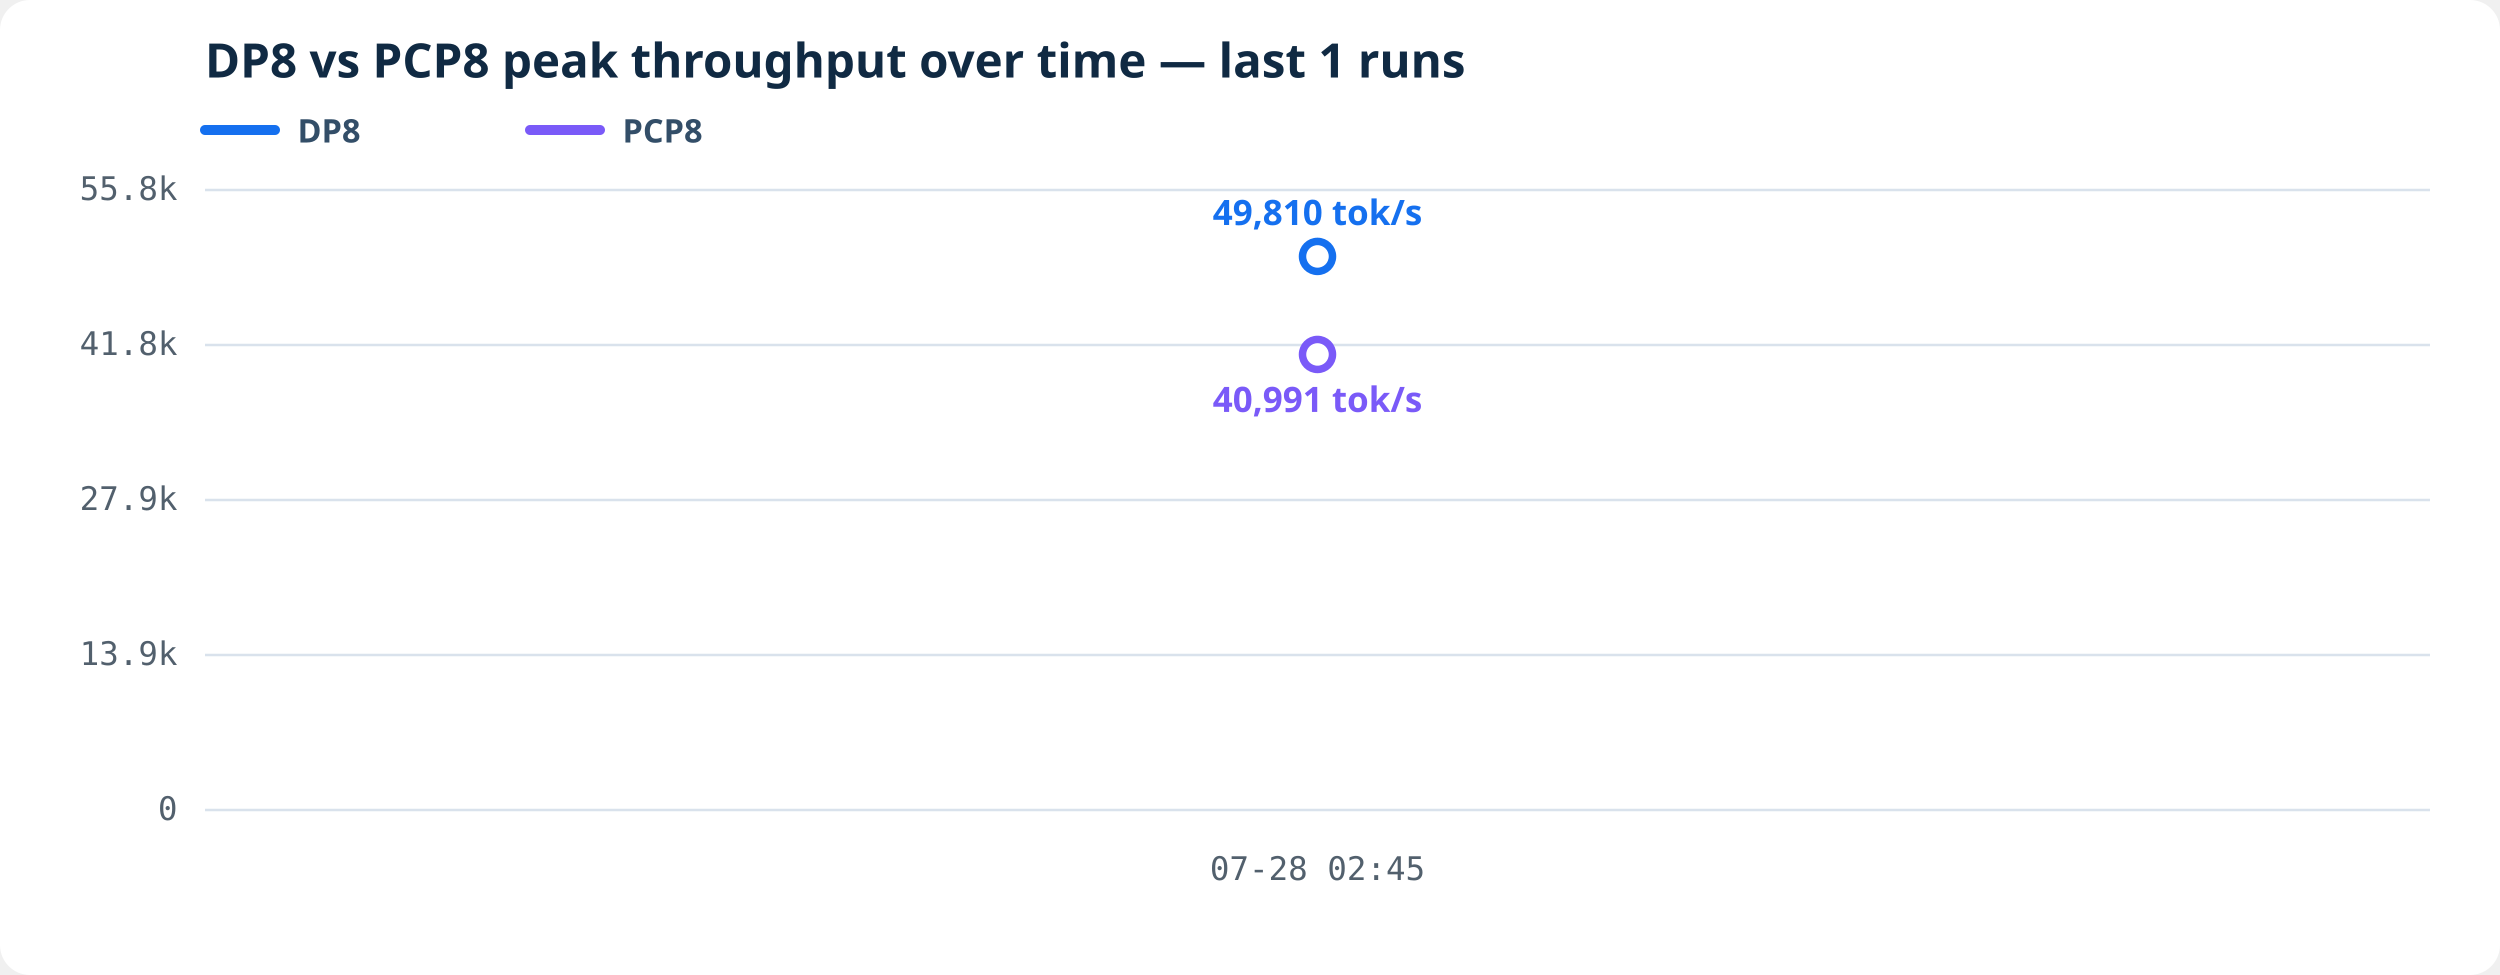
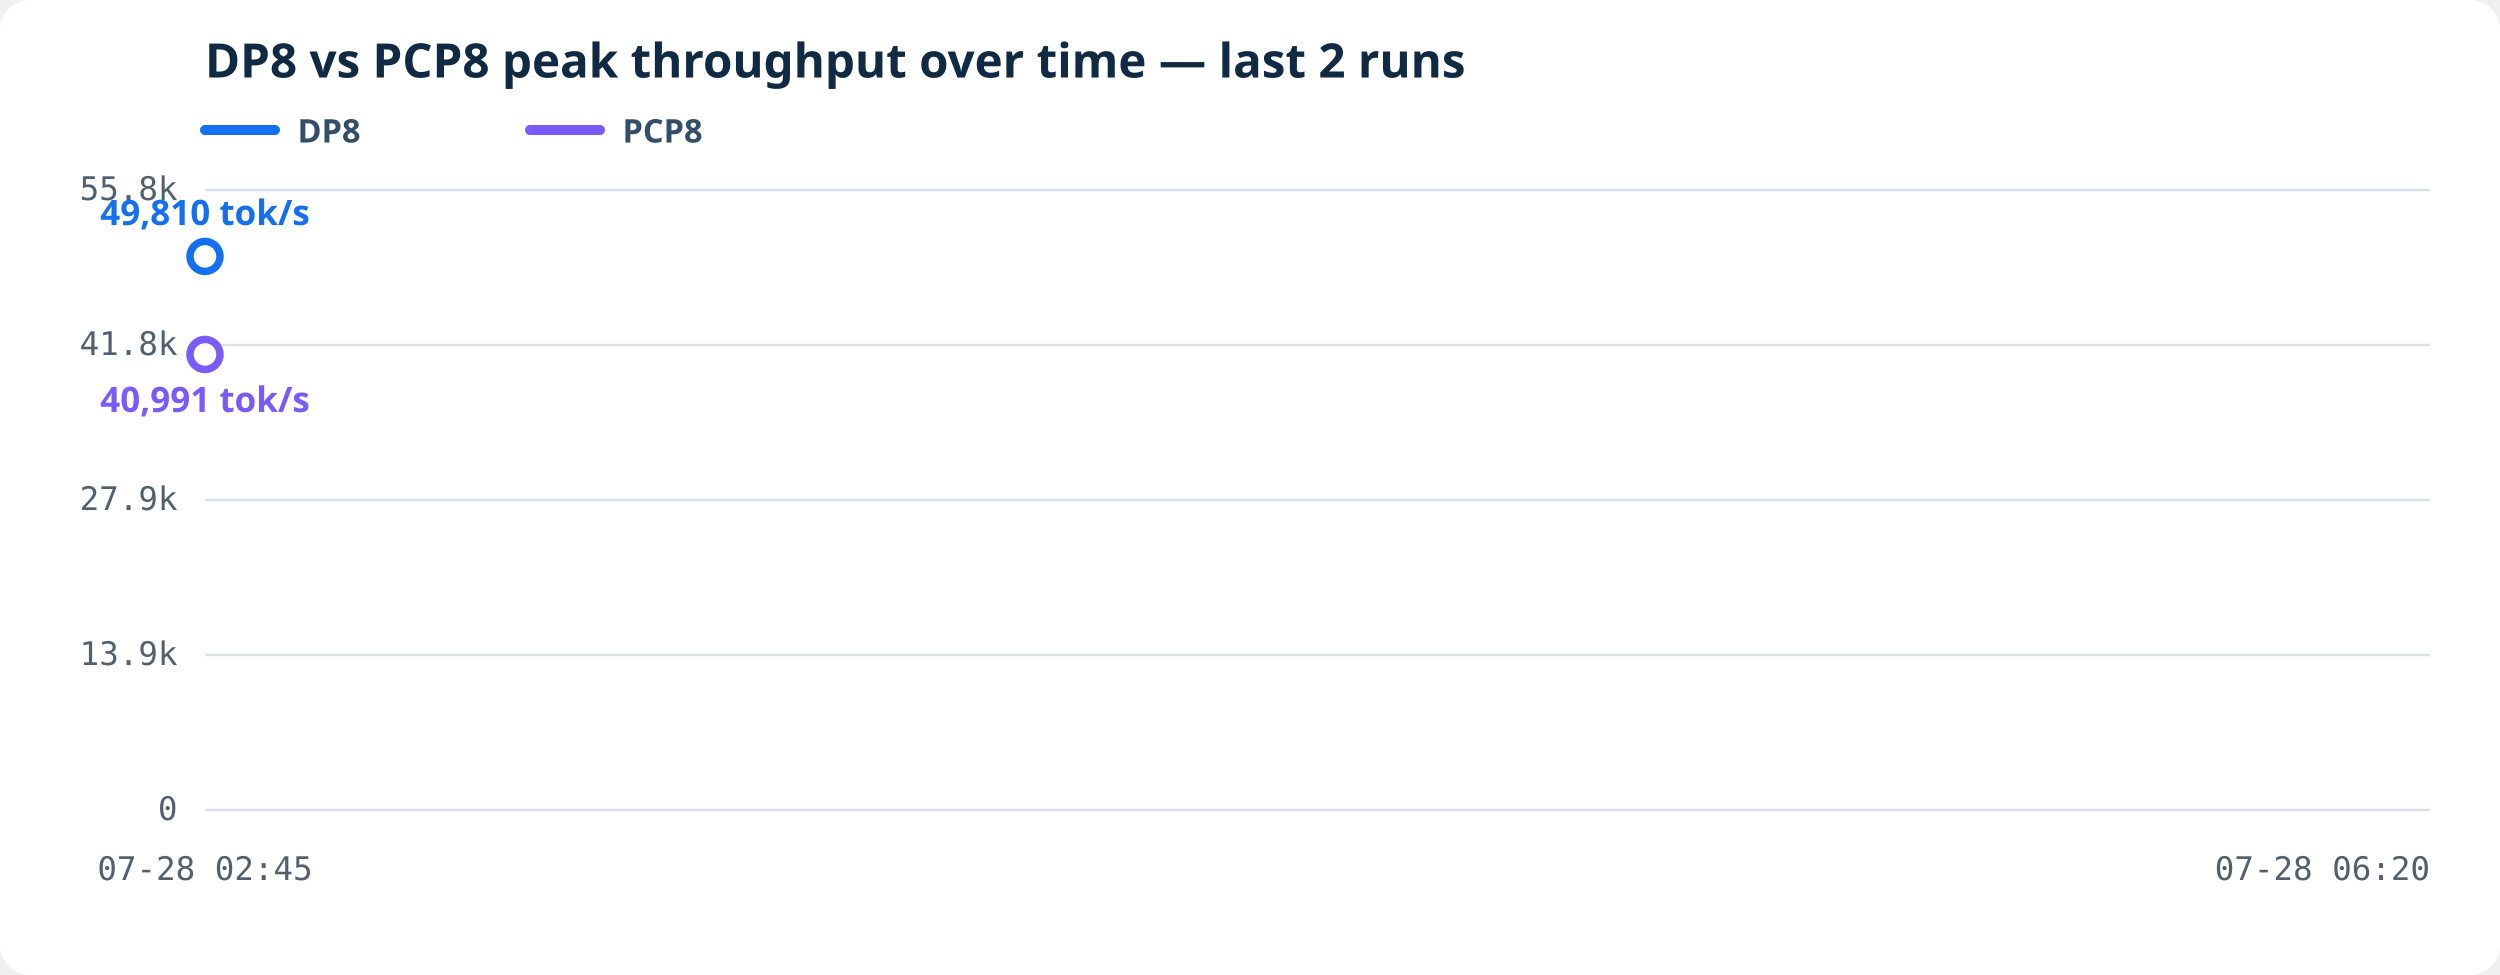
<svg xmlns="http://www.w3.org/2000/svg" viewBox="0 0 1000 390" role="img" aria-labelledby="history-title history-desc">
  <style>.bg{fill:#fff}.grid{stroke:#d9e2ec;stroke-width:1}.axis{fill:#52606d;font:13px ui-monospace,SFMono-Regular,Consolas,monospace}.heading{fill:#102a43;font:600 19px system-ui,sans-serif}.line{fill:none;stroke-width:4;stroke-linejoin:round;stroke-linecap:round}.dot{fill:#fff;stroke-width:3}.latest{stroke-width:3}.legend{fill:#334e68;font:600 13px system-ui,sans-serif}.value{font:600 14px system-ui,sans-serif}</style>
  <rect class="bg" width="1000" height="390" rx="12" />
-   <text class="heading" x="82" y="31">DP8 vs PCP8 peak throughput over time — last 1 runs</text>
+   <text class="heading" x="82" y="31">DP8 vs PCP8 peak throughput over time — last 2 runs</text>
  <line x1="82" y1="52" x2="110" y2="52" stroke="#1570ef" stroke-width="4" stroke-linecap="round" />
  <text class="legend" x="119" y="57">DP8</text>
  <line x1="212" y1="52" x2="240" y2="52" stroke="#7a5af8" stroke-width="4" stroke-linecap="round" />
  <text class="legend" x="249" y="57">PCP8</text>
  <line class="grid" x1="82" y1="324.00" x2="972" y2="324.00" />
  <text class="axis" text-anchor="end" x="71" y="328.00">0</text>
  <line class="grid" x1="82" y1="262.00" x2="972" y2="262.00" />
  <text class="axis" text-anchor="end" x="71" y="266.00">13.9k</text>
  <line class="grid" x1="82" y1="200.00" x2="972" y2="200.00" />
  <text class="axis" text-anchor="end" x="71" y="204.00">27.9k</text>
  <line class="grid" x1="82" y1="138.00" x2="972" y2="138.00" />
  <text class="axis" text-anchor="end" x="71" y="142.00">41.8k</text>
  <line class="grid" x1="82" y1="76.00" x2="972" y2="76.00" />
  <text class="axis" text-anchor="end" x="71" y="80.00">55.8k</text>
-   <text class="axis" text-anchor="middle" x="527.00" y="352">07-28 02:45</text>
-   <circle class="dot latest" fill="#1570ef" stroke="#1570ef" cx="527.00" cy="102.57" r="6" />
-   <text class="value" fill="#1570ef" text-anchor="middle" x="527.00" y="90.00">49,810 tok/s</text>
-   <circle class="dot latest" fill="#7a5af8" stroke="#7a5af8" cx="527.00" cy="141.78" r="6" />
-   <text class="value" fill="#7a5af8" text-anchor="middle" x="527.00" y="164.78">40,991 tok/s</text>
+   <text class="axis" text-anchor="middle" x="82.00" y="352">07-28 02:45</text>
+   <text class="axis" text-anchor="end" x="972.00" y="352">07-28 06:20</text>
+   <circle class="dot latest" fill="#1570ef" stroke="#1570ef" cx="82.00" cy="102.57" r="6" />
+   <text class="value" fill="#1570ef" text-anchor="middle" x="82.00" y="90.00">49,810 tok/s</text>
+   <circle class="dot latest" fill="#7a5af8" stroke="#7a5af8" cx="82.00" cy="141.78" r="6" />
+   <text class="value" fill="#7a5af8" text-anchor="middle" x="82.00" y="164.78">40,991 tok/s</text>
</svg>
